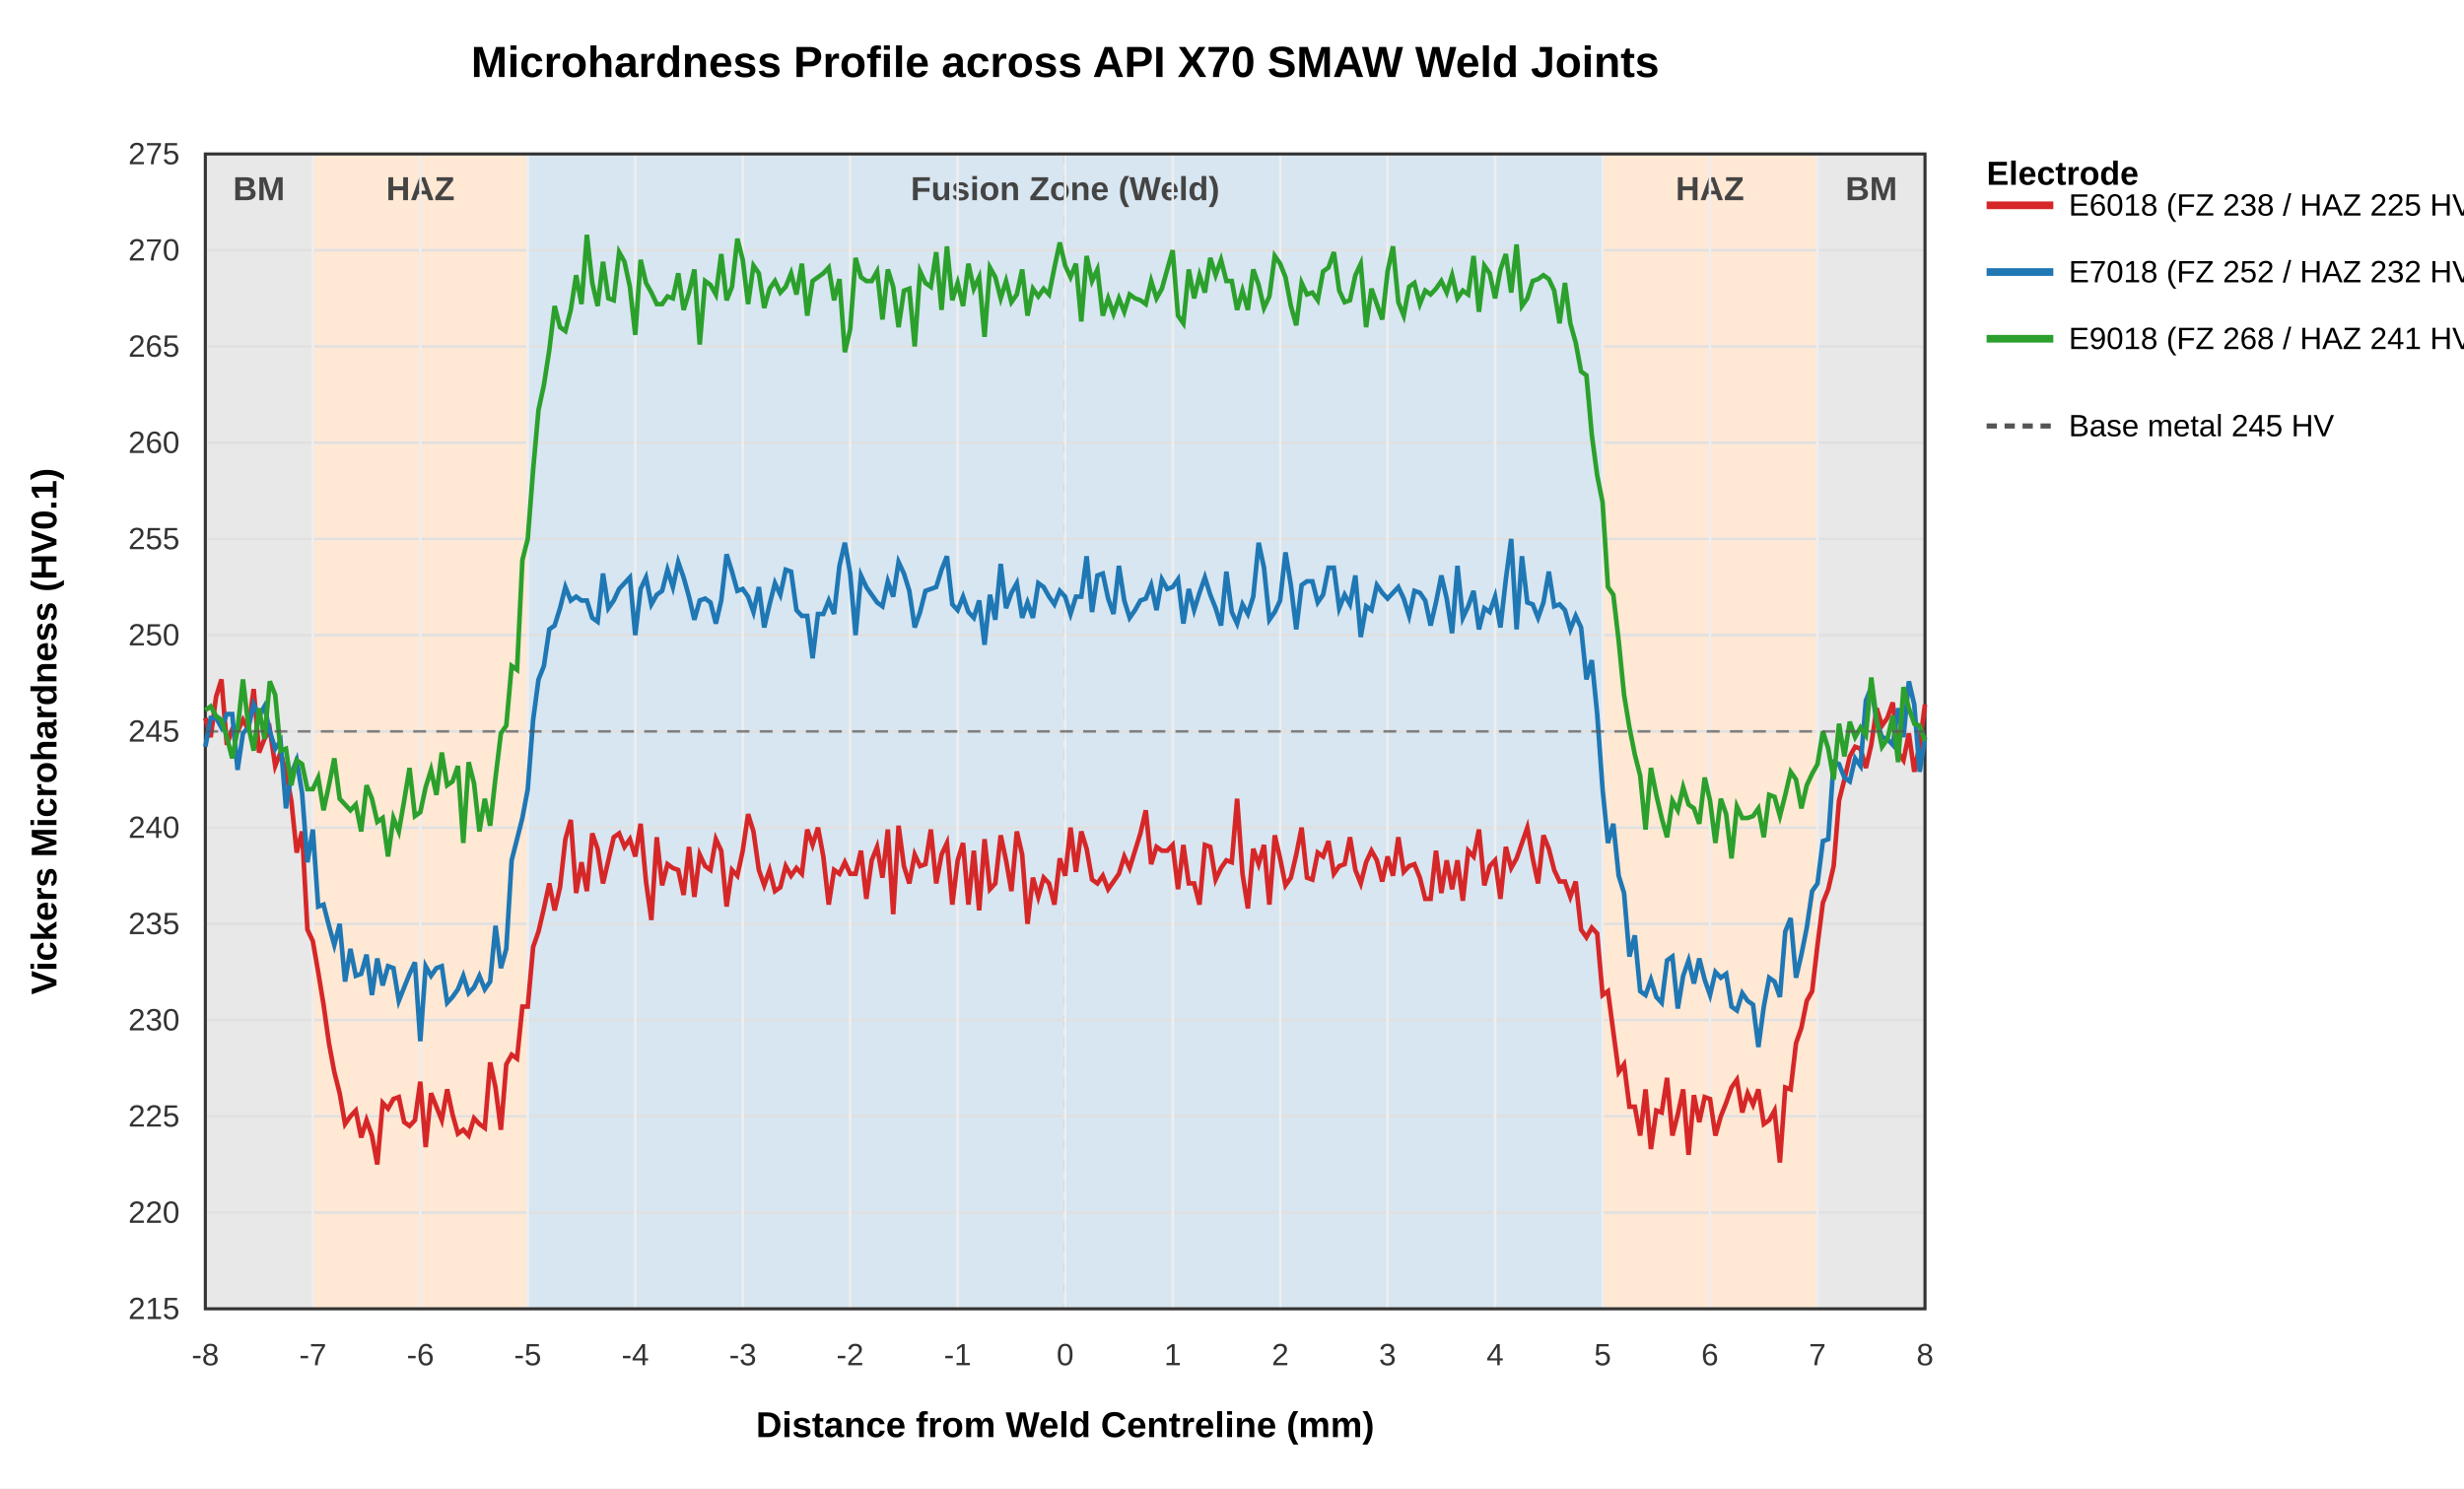
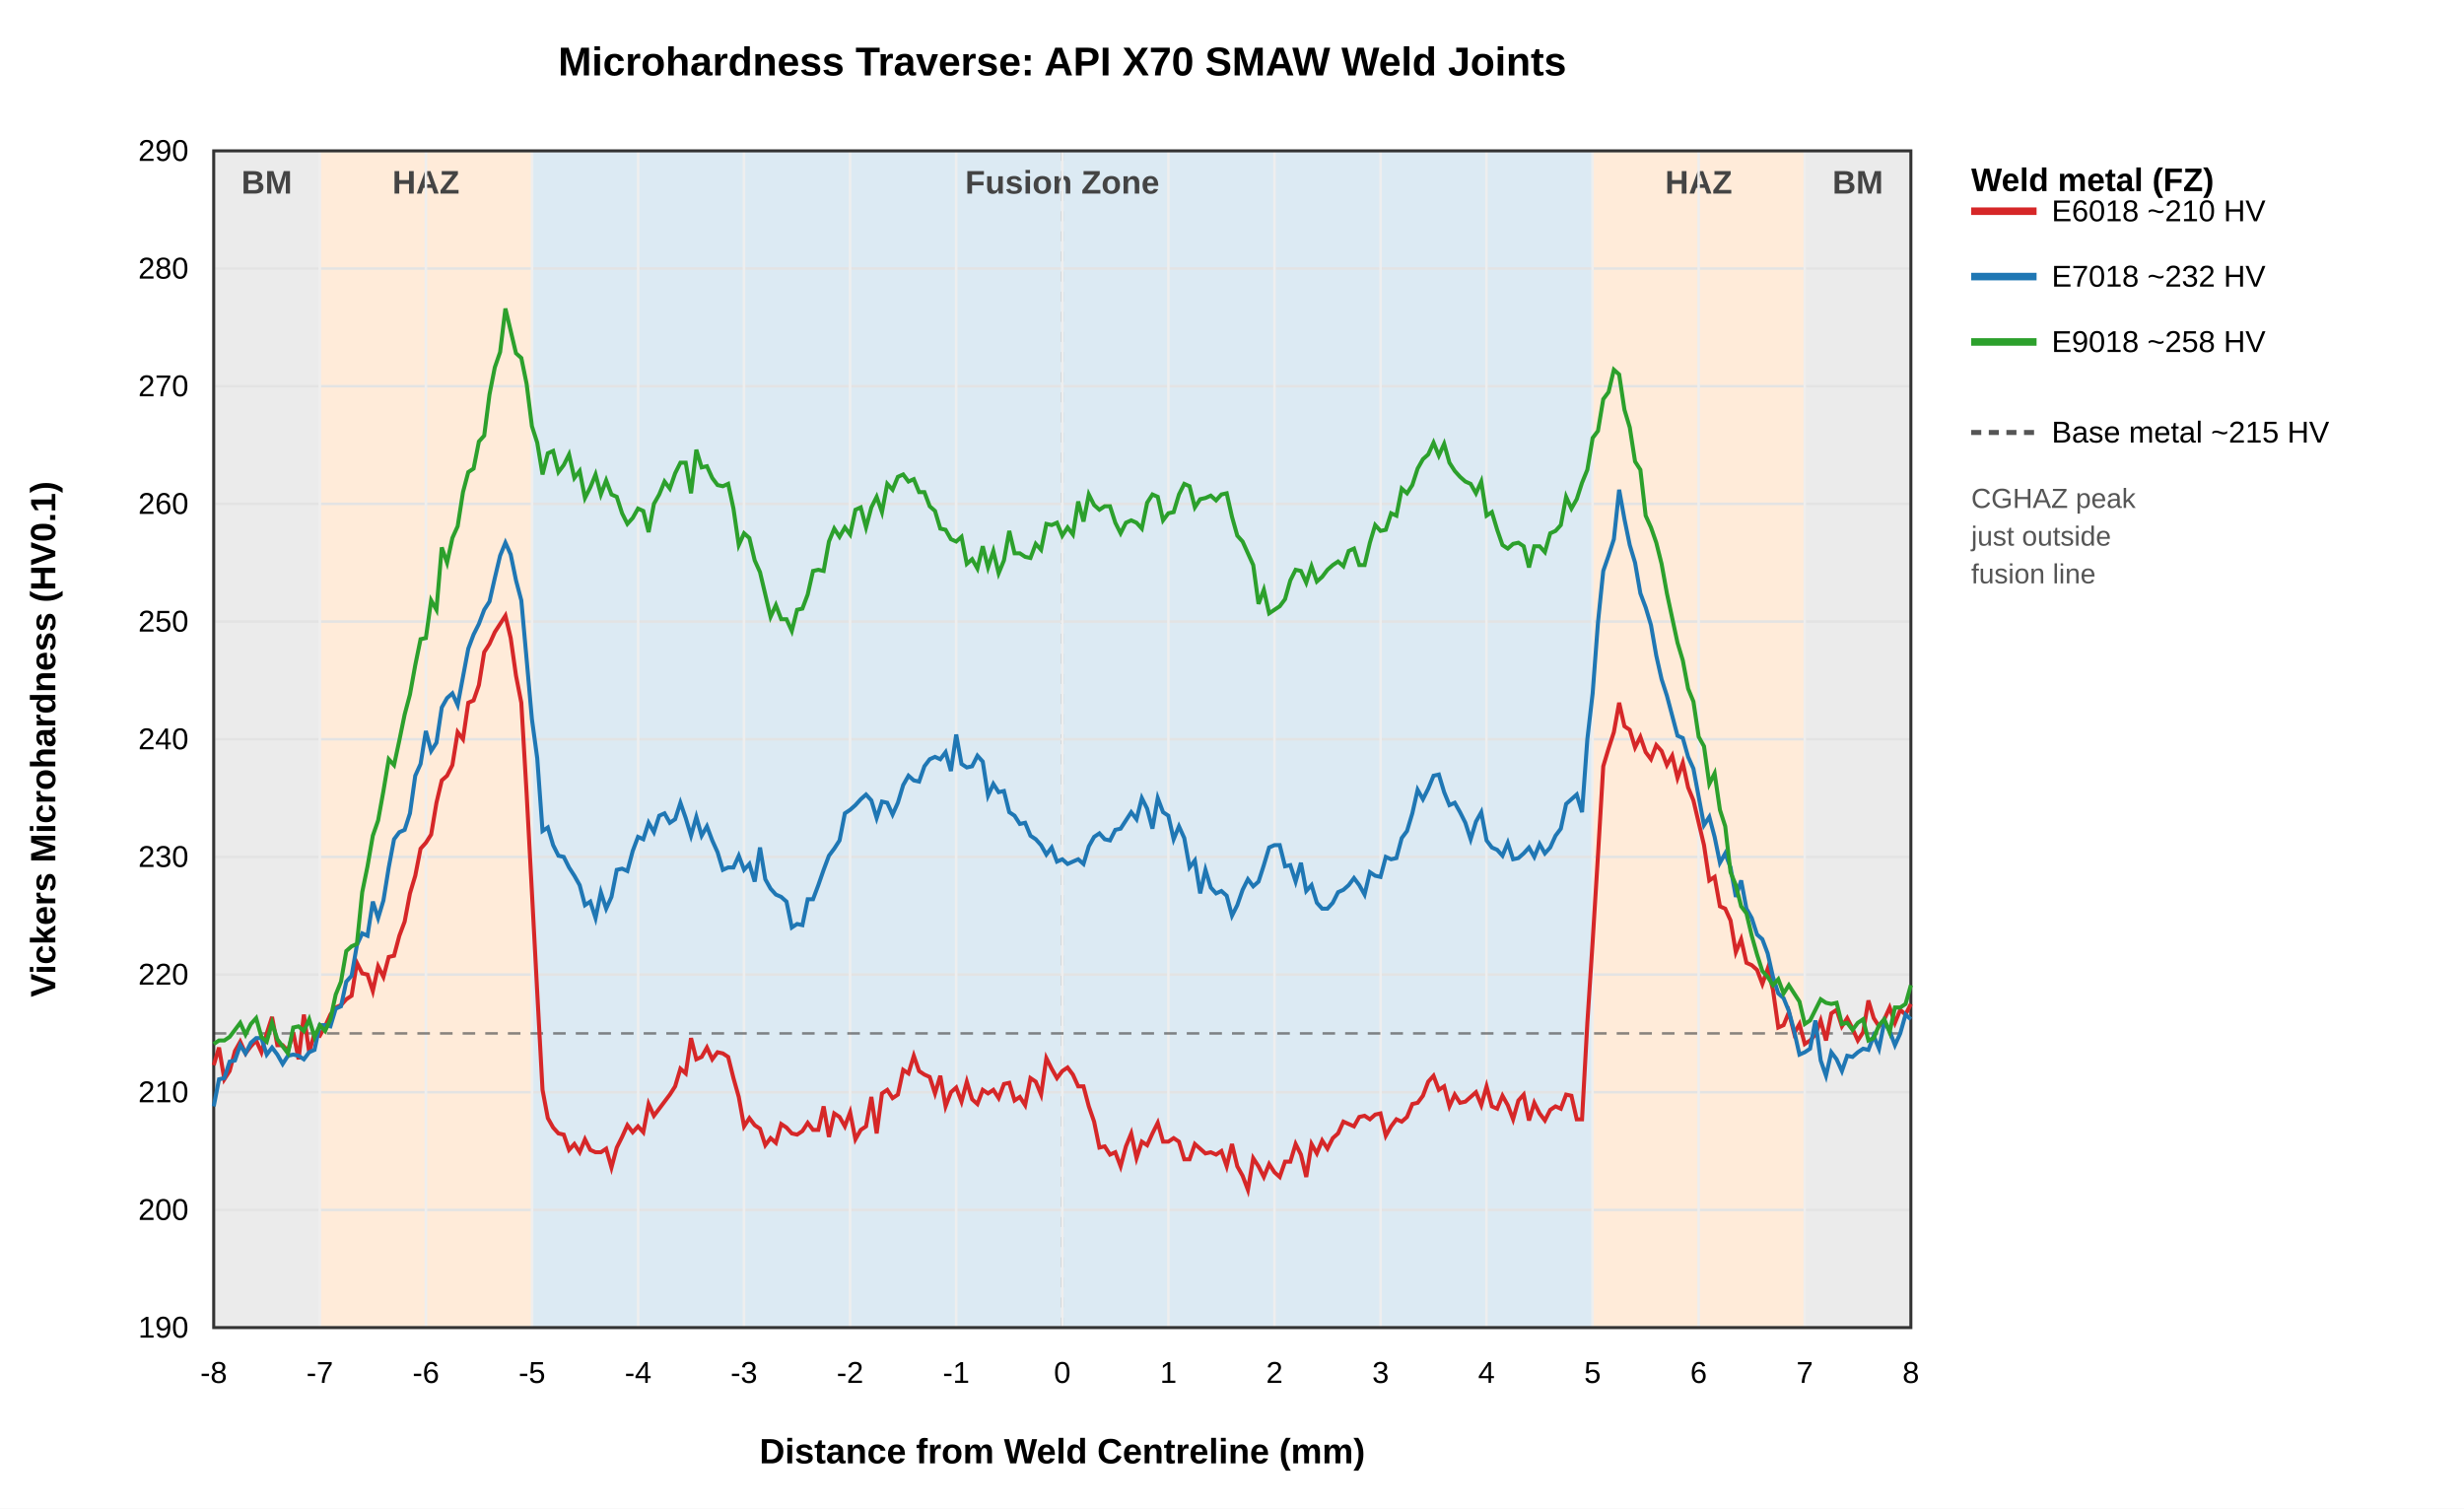
- <svg xmlns="http://www.w3.org/2000/svg" width="960" height="580" viewBox="0 0 960 580" font-family="Segoe UI, Arial, sans-serif">
-   <rect width="960" height="580" fill="white" />
-   <rect x="205.6" y="60" width="418.8" height="450" fill="#1f77b4" opacity="0.18" />
-   <rect x="121.9" y="60" width="83.8" height="450" fill="#ff7f0e" opacity="0.18" />
-   <rect x="624.4" y="60" width="83.8" height="450" fill="#ff7f0e" opacity="0.18" />
-   <rect x="80.0" y="60" width="41.9" height="450" fill="#7f7f7f" opacity="0.18" />
-   <rect x="708.1" y="60" width="41.9" height="450" fill="#7f7f7f" opacity="0.18" />
-   <text x="415.0" y="78" text-anchor="middle" font-size="13" font-weight="bold" fill="#444">Fusion Zone (Weld)</text>
-   <text x="163.8" y="78" text-anchor="middle" font-size="13" font-weight="bold" fill="#444">HAZ</text>
-   <text x="666.2" y="78" text-anchor="middle" font-size="13" font-weight="bold" fill="#444">HAZ</text>
-   <text x="100.9" y="78" text-anchor="middle" font-size="13" font-weight="bold" fill="#444">BM</text>
-   <text x="729.1" y="78" text-anchor="middle" font-size="13" font-weight="bold" fill="#444">BM</text>
-   <line x1="415.0" y1="60" x2="415.0" y2="510" stroke="#999" stroke-width="1" stroke-dasharray="4,4" />
-   <line x1="80" y1="510.0" x2="750" y2="510.0" stroke="#e0e0e0" stroke-width="1" />
-   <text x="70" y="514.0" text-anchor="end" font-size="12" fill="#333">215</text>
-   <line x1="80" y1="472.5" x2="750" y2="472.5" stroke="#e0e0e0" stroke-width="1" />
-   <text x="70" y="476.5" text-anchor="end" font-size="12" fill="#333">220</text>
-   <line x1="80" y1="435.0" x2="750" y2="435.0" stroke="#e0e0e0" stroke-width="1" />
-   <text x="70" y="439.0" text-anchor="end" font-size="12" fill="#333">225</text>
-   <line x1="80" y1="397.5" x2="750" y2="397.5" stroke="#e0e0e0" stroke-width="1" />
-   <text x="70" y="401.5" text-anchor="end" font-size="12" fill="#333">230</text>
-   <line x1="80" y1="360.0" x2="750" y2="360.0" stroke="#e0e0e0" stroke-width="1" />
-   <text x="70" y="364.0" text-anchor="end" font-size="12" fill="#333">235</text>
-   <line x1="80" y1="322.5" x2="750" y2="322.5" stroke="#e0e0e0" stroke-width="1" />
-   <text x="70" y="326.5" text-anchor="end" font-size="12" fill="#333">240</text>
-   <line x1="80" y1="285.0" x2="750" y2="285.0" stroke="#e0e0e0" stroke-width="1" />
-   <text x="70" y="289.0" text-anchor="end" font-size="12" fill="#333">245</text>
-   <line x1="80" y1="247.5" x2="750" y2="247.5" stroke="#e0e0e0" stroke-width="1" />
-   <text x="70" y="251.5" text-anchor="end" font-size="12" fill="#333">250</text>
-   <line x1="80" y1="210.0" x2="750" y2="210.0" stroke="#e0e0e0" stroke-width="1" />
-   <text x="70" y="214.0" text-anchor="end" font-size="12" fill="#333">255</text>
-   <line x1="80" y1="172.5" x2="750" y2="172.5" stroke="#e0e0e0" stroke-width="1" />
-   <text x="70" y="176.5" text-anchor="end" font-size="12" fill="#333">260</text>
-   <line x1="80" y1="135.0" x2="750" y2="135.0" stroke="#e0e0e0" stroke-width="1" />
-   <text x="70" y="139.0" text-anchor="end" font-size="12" fill="#333">265</text>
-   <line x1="80" y1="97.5" x2="750" y2="97.5" stroke="#e0e0e0" stroke-width="1" />
-   <text x="70" y="101.5" text-anchor="end" font-size="12" fill="#333">270</text>
-   <line x1="80" y1="60.0" x2="750" y2="60.0" stroke="#e0e0e0" stroke-width="1" />
-   <text x="70" y="64.0" text-anchor="end" font-size="12" fill="#333">275</text>
-   <line x1="80.0" y1="60" x2="80.0" y2="510" stroke="#eeeeee" stroke-width="1" />
-   <text x="80.0" y="532" text-anchor="middle" font-size="12" fill="#333">-8</text>
-   <line x1="121.9" y1="60" x2="121.9" y2="510" stroke="#eeeeee" stroke-width="1" />
-   <text x="121.9" y="532" text-anchor="middle" font-size="12" fill="#333">-7</text>
-   <line x1="163.8" y1="60" x2="163.8" y2="510" stroke="#eeeeee" stroke-width="1" />
-   <text x="163.8" y="532" text-anchor="middle" font-size="12" fill="#333">-6</text>
-   <line x1="205.6" y1="60" x2="205.6" y2="510" stroke="#eeeeee" stroke-width="1" />
-   <text x="205.6" y="532" text-anchor="middle" font-size="12" fill="#333">-5</text>
-   <line x1="247.5" y1="60" x2="247.5" y2="510" stroke="#eeeeee" stroke-width="1" />
-   <text x="247.5" y="532" text-anchor="middle" font-size="12" fill="#333">-4</text>
-   <line x1="289.4" y1="60" x2="289.4" y2="510" stroke="#eeeeee" stroke-width="1" />
-   <text x="289.4" y="532" text-anchor="middle" font-size="12" fill="#333">-3</text>
-   <line x1="331.2" y1="60" x2="331.2" y2="510" stroke="#eeeeee" stroke-width="1" />
-   <text x="331.2" y="532" text-anchor="middle" font-size="12" fill="#333">-2</text>
-   <line x1="373.1" y1="60" x2="373.1" y2="510" stroke="#eeeeee" stroke-width="1" />
-   <text x="373.1" y="532" text-anchor="middle" font-size="12" fill="#333">-1</text>
-   <line x1="415.0" y1="60" x2="415.0" y2="510" stroke="#eeeeee" stroke-width="1" />
-   <text x="415.0" y="532" text-anchor="middle" font-size="12" fill="#333">0</text>
-   <line x1="456.9" y1="60" x2="456.9" y2="510" stroke="#eeeeee" stroke-width="1" />
-   <text x="456.9" y="532" text-anchor="middle" font-size="12" fill="#333">1</text>
-   <line x1="498.8" y1="60" x2="498.8" y2="510" stroke="#eeeeee" stroke-width="1" />
-   <text x="498.8" y="532" text-anchor="middle" font-size="12" fill="#333">2</text>
-   <line x1="540.6" y1="60" x2="540.6" y2="510" stroke="#eeeeee" stroke-width="1" />
-   <text x="540.6" y="532" text-anchor="middle" font-size="12" fill="#333">3</text>
-   <line x1="582.5" y1="60" x2="582.5" y2="510" stroke="#eeeeee" stroke-width="1" />
-   <text x="582.5" y="532" text-anchor="middle" font-size="12" fill="#333">4</text>
-   <line x1="624.4" y1="60" x2="624.4" y2="510" stroke="#eeeeee" stroke-width="1" />
-   <text x="624.4" y="532" text-anchor="middle" font-size="12" fill="#333">5</text>
-   <line x1="666.2" y1="60" x2="666.2" y2="510" stroke="#eeeeee" stroke-width="1" />
-   <text x="666.2" y="532" text-anchor="middle" font-size="12" fill="#333">6</text>
-   <line x1="708.1" y1="60" x2="708.1" y2="510" stroke="#eeeeee" stroke-width="1" />
-   <text x="708.1" y="532" text-anchor="middle" font-size="12" fill="#333">7</text>
-   <line x1="750.0" y1="60" x2="750.0" y2="510" stroke="#eeeeee" stroke-width="1" />
-   <text x="750.0" y="532" text-anchor="middle" font-size="12" fill="#333">8</text>
-   <rect x="80" y="60" width="670" height="450" fill="none" stroke="#333" stroke-width="1.2" />
-   <text x="415.0" y="560" text-anchor="middle" font-size="14" font-weight="bold">Distance from Weld Centreline (mm)</text>
-   <text x="22" y="285.0" text-anchor="middle" font-size="14" font-weight="bold" transform="rotate(-90 22 285.0)">Vickers Microhardness (HV0.1)</text>
-   <text x="415.0" y="30" text-anchor="middle" font-size="17" font-weight="bold">Microhardness Profile across API X70 SMAW Weld Joints</text>
-   <polyline points="80.00,279.75 82.09,287.25 84.19,271.50 86.28,264.75 88.38,290.25 90.47,284.25 92.56,285.00 94.66,280.50 96.75,284.25 98.84,268.50 100.94,293.25 103.03,288.00 105.12,284.25 107.22,298.50 109.31,293.25 111.41,300.75 113.50,312.00 115.59,332.25 117.69,324.00 119.78,362.25 121.88,366.75 123.97,378.75 126.06,391.50 128.16,406.50 130.25,417.75 132.34,426.00 134.44,438.00 136.53,435.00 138.62,432.75 140.72,443.25 142.81,436.50 144.91,442.50 147.00,453.75 149.09,429.75 151.19,432.00 153.28,428.25 155.38,427.50 157.47,437.25 159.56,438.75 161.66,436.50 163.75,421.50 165.84,447.00 167.94,426.00 170.03,431.25 172.12,436.50 174.22,424.50 176.31,434.25 178.41,441.75 180.50,440.25 182.59,442.50 184.69,435.75 186.78,438.00 188.88,439.50 190.97,414.00 193.06,423.75 195.16,440.25 197.25,414.75 199.34,411.00 201.44,412.50 203.53,392.25 205.62,392.25 207.72,369.00 209.81,363.00 211.91,354.00 214.00,344.25 216.09,354.75 218.19,345.75 220.28,327.00 222.38,319.50 224.47,348.00 226.56,336.00 228.66,347.25 230.75,324.75 232.84,330.75 234.94,344.25 237.03,335.25 239.12,326.25 241.22,324.75 243.31,330.00 245.41,327.00 247.50,333.75 249.59,321.00 251.69,343.50 253.78,358.50 255.88,326.25 257.97,345.00 260.06,336.75 262.16,338.25 264.25,339.00 266.34,348.75 268.44,330.00 270.53,349.50 272.62,333.00 274.72,337.50 276.81,339.00 278.91,327.00 281.00,331.50 283.09,353.25 285.19,339.00 287.28,341.25 289.38,331.50 291.47,317.25 293.56,324.00 295.66,339.00 297.75,345.00 299.84,339.00 301.94,347.25 304.03,345.75 306.12,337.50 308.22,341.25 310.31,338.25 312.41,340.50 314.50,323.25 316.59,329.25 318.69,322.50 320.78,333.75 322.88,352.50 324.97,339.00 327.06,340.50 329.16,336.00 331.25,340.50 333.34,340.50 335.44,331.50 337.53,350.25 339.62,335.25 341.72,330.00 343.81,342.00 345.91,323.25 348.00,356.25 350.09,321.75 352.19,337.50 354.28,344.25 356.38,333.00 358.47,337.50 360.56,336.75 362.66,323.25 364.75,344.25 366.84,333.00 368.94,328.50 371.03,352.50 373.12,335.25 375.22,328.50 377.31,352.50 379.41,331.50 381.50,354.75 383.59,327.00 385.69,346.50 387.78,344.25 389.88,325.50 391.97,335.25 394.06,347.25 396.16,324.00 398.25,333.00 400.34,360.00 402.44,342.00 404.53,349.50 406.62,342.00 408.72,344.25 410.81,352.50 412.91,334.50 415.00,341.25 417.09,322.50 419.19,339.75 421.28,324.00 423.37,330.75 425.47,342.75 427.56,344.25 429.66,341.25 431.75,346.50 433.84,343.50 435.94,340.50 438.03,333.75 440.12,338.25 442.22,331.50 444.31,324.75 446.41,315.75 448.50,336.75 450.59,330.00 452.69,331.50 454.78,331.50 456.88,329.25 458.97,346.50 461.06,329.25 463.16,344.25 465.25,344.25 467.34,352.50 469.44,329.25 471.53,330.00 473.62,342.75 475.72,338.25 477.81,335.25 479.91,336.00 482.00,311.25 484.09,340.50 486.19,354.00 488.28,330.75 490.38,336.75 492.47,329.25 494.56,352.50 496.66,325.50 498.75,334.50 500.84,345.00 502.94,342.00 505.03,333.00 507.12,322.50 509.22,342.00 511.31,342.75 513.41,332.25 515.50,333.75 517.59,327.75 519.69,340.50 521.78,337.50 523.88,336.75 525.97,326.25 528.06,339.00 530.16,344.25 532.25,336.00 534.34,331.50 536.44,335.25 538.53,343.50 540.62,333.75 542.72,341.25 544.81,326.25 546.91,339.75 549.00,337.50 551.09,336.75 553.19,342.00 555.28,350.25 557.38,350.25 559.47,331.50 561.56,348.00 563.66,335.25 565.75,346.50 567.84,335.25 569.94,351.00 572.03,331.50 574.12,333.75 576.22,323.25 578.31,345.00 580.41,337.50 582.50,335.25 584.59,350.25 586.69,330.00 588.78,338.25 590.88,334.50 592.97,328.50 595.06,322.50 597.16,334.50 599.25,344.25 601.34,325.50 603.44,330.75 605.53,339.00 607.62,343.50 609.72,343.50 611.81,349.50 613.91,343.50 616.00,362.25 618.09,365.25 620.19,361.50 622.28,363.75 624.38,387.75 626.47,386.25 628.56,402.00 630.66,417.75 632.75,414.75 634.84,431.25 636.94,431.25 639.03,442.50 641.12,424.50 643.22,447.75 645.31,432.75 647.41,433.50 649.50,420.00 651.59,442.50 653.69,434.25 655.78,424.50 657.88,450.00 659.97,426.75 662.06,437.25 664.16,427.50 666.25,428.25 668.34,442.50 670.44,435.00 672.53,429.75 674.62,423.75 676.72,420.75 678.81,433.50 680.91,426.00 683.00,430.50 685.09,424.50 687.19,438.00 689.28,436.50 691.38,432.75 693.47,453.00 695.56,423.75 697.66,424.50 699.75,406.50 701.84,400.50 703.94,390.00 706.03,386.25 708.12,368.25 710.22,351.75 712.31,346.50 714.41,337.50 716.50,312.00 718.59,303.75 720.69,294.75 722.78,291.00 724.88,291.75 726.97,299.25 729.06,290.25 731.16,276.00 733.25,282.75 735.34,279.75 737.44,273.75 739.53,293.25 741.62,296.25 743.72,285.75 745.81,300.75 747.91,290.25 750.00,274.50" fill="none" stroke="#d62728" stroke-width="1.8" />
-   <polyline points="80.00,291.00 82.09,279.75 84.19,279.75 86.28,283.50 88.38,278.25 90.47,278.25 92.56,300.00 94.66,285.75 96.75,283.50 98.84,274.50 100.94,279.00 103.03,275.25 105.12,285.00 107.22,291.75 109.31,288.75 111.41,315.00 113.50,301.50 115.59,296.25 117.69,309.00 119.78,336.00 121.88,323.25 123.97,353.25 126.06,352.50 128.16,360.75 130.25,368.25 132.34,360.00 134.44,382.50 136.53,369.75 138.62,380.25 140.72,379.50 142.81,372.00 144.91,387.75 147.00,373.50 149.09,384.00 151.19,376.50 153.28,377.25 155.38,390.00 157.47,384.75 159.56,379.50 161.66,375.00 163.75,405.75 165.84,376.50 167.94,380.25 170.03,377.25 172.12,376.50 174.22,390.75 176.31,388.50 178.41,385.50 180.50,380.25 182.59,387.00 184.69,384.75 186.78,380.25 188.88,385.50 190.97,382.50 193.06,360.75 195.16,377.25 197.25,369.75 199.34,335.25 201.44,327.00 203.53,318.75 205.62,307.50 207.72,280.50 209.81,264.75 211.91,259.50 214.00,245.25 216.09,243.75 218.19,237.00 220.28,228.75 222.38,234.00 224.47,232.50 226.56,234.00 228.66,234.00 230.75,240.75 232.84,242.25 234.94,223.50 237.03,237.00 239.12,234.00 241.22,229.50 243.31,227.25 245.41,225.00 247.50,247.50 249.59,229.50 251.69,225.00 253.78,235.50 255.88,231.75 257.97,230.25 260.06,222.00 262.16,228.75 264.25,219.00 266.34,225.00 268.44,232.50 270.53,241.50 272.62,234.00 274.72,233.25 276.81,234.75 278.91,243.00 281.00,234.00 283.09,216.00 285.19,222.75 287.28,230.25 289.38,229.50 291.47,232.50 293.56,238.50 295.66,228.75 297.75,244.50 299.84,235.50 301.94,227.25 304.03,231.75 306.12,222.00 308.22,222.75 310.31,237.75 312.41,240.00 314.50,240.00 316.59,256.50 318.69,239.25 320.78,239.25 322.88,234.00 324.97,239.25 327.06,220.50 329.16,211.50 331.25,223.50 333.34,247.50 335.44,224.25 337.53,228.75 339.62,231.75 341.72,234.75 343.81,236.25 345.91,226.50 348.00,232.50 350.09,219.00 352.19,223.50 354.28,230.25 356.38,244.50 358.47,238.50 360.56,230.25 362.66,229.50 364.75,228.75 366.84,222.00 368.94,216.75 371.03,235.50 373.12,237.75 375.22,232.50 377.31,238.50 379.41,240.75 381.50,234.00 383.59,251.25 385.69,231.75 387.78,241.50 389.88,219.75 391.97,237.00 394.06,231.00 396.16,227.25 398.25,240.75 400.34,234.75 402.44,240.75 404.53,227.25 406.62,228.75 408.72,232.50 410.81,235.50 412.91,230.25 415.00,232.50 417.09,239.25 419.19,232.50 421.28,232.50 423.37,216.75 425.47,238.50 427.56,224.25 429.66,223.50 431.75,233.25 433.84,239.25 435.94,220.50 438.03,234.00 440.12,240.75 442.22,237.75 444.31,234.00 446.41,233.25 448.50,228.00 450.59,237.75 452.69,225.75 454.78,229.50 456.88,228.75 458.97,225.75 461.06,243.00 463.16,229.50 465.25,237.75 467.34,231.00 469.44,225.00 471.53,231.75 473.62,237.00 475.72,243.75 477.81,222.75 479.91,238.50 482.00,243.00 484.09,235.50 486.19,239.25 488.28,232.50 490.38,211.50 492.47,221.25 494.56,241.50 496.66,238.50 498.75,234.00 500.84,215.25 502.94,228.00 505.03,245.25 507.12,228.00 509.22,226.50 511.31,226.50 513.41,234.75 515.50,231.75 517.59,221.25 519.69,221.25 521.78,237.00 523.88,231.75 525.97,235.50 528.06,224.25 530.16,248.25 532.25,236.25 534.34,237.75 536.44,228.00 538.53,231.00 540.62,233.25 542.72,231.00 544.81,228.75 546.91,233.25 549.00,240.00 551.09,230.25 553.19,231.00 555.28,234.00 557.38,243.75 559.47,234.75 561.56,224.25 563.66,233.25 565.75,246.75 567.84,220.50 569.94,240.75 572.03,236.25 574.12,230.25 576.22,245.25 578.31,237.00 580.41,238.50 582.50,232.50 584.59,244.50 586.69,225.75 588.78,210.00 590.88,245.25 592.97,216.75 595.06,234.75 597.16,235.50 599.25,240.75 601.34,234.75 603.44,222.75 605.53,236.25 607.62,235.50 609.72,237.75 611.81,245.25 613.91,240.00 616.00,244.50 618.09,264.75 620.19,257.25 622.28,278.25 624.38,307.50 626.47,328.50 628.56,321.00 630.66,341.25 632.75,348.00 634.84,372.75 636.94,364.50 639.03,386.25 641.12,387.75 643.22,381.75 645.31,388.50 647.41,390.75 649.50,374.25 651.59,372.75 653.69,393.00 655.78,380.25 657.88,374.25 659.97,383.25 662.06,373.50 664.16,381.75 666.25,387.75 668.34,378.75 670.44,381.00 672.53,379.50 674.62,392.25 676.72,393.75 678.81,387.00 680.91,390.00 683.00,391.50 685.09,408.00 687.19,392.25 689.28,381.00 691.38,382.50 693.47,388.50 695.56,363.00 697.66,357.75 699.75,381.00 701.84,372.00 703.94,361.50 706.03,347.25 708.12,344.25 710.22,327.75 712.31,327.00 714.41,297.00 716.50,297.75 718.59,303.00 720.69,304.50 722.78,295.50 724.88,298.50 726.97,273.00 729.06,267.75 731.16,281.25 733.25,287.25 735.34,288.00 737.44,290.25 739.53,276.00 741.62,287.25 743.72,265.50 745.81,274.50 747.91,300.75 750.00,287.25" fill="none" stroke="#1f77b4" stroke-width="1.8" />
-   <polyline points="80.00,276.75 82.09,275.25 84.19,279.00 86.28,280.50 88.38,287.25 90.47,295.50 92.56,284.25 94.66,264.75 96.75,282.75 98.84,292.50 100.94,276.00 103.03,288.00 105.12,265.50 107.22,270.75 109.31,292.50 111.41,291.75 113.50,306.00 115.59,296.25 117.69,297.75 119.78,307.50 121.88,307.50 123.97,303.00 126.06,315.75 128.16,306.00 130.25,295.50 132.34,311.25 134.44,313.50 136.53,315.75 138.62,313.50 140.72,324.00 142.81,306.00 144.91,311.25 147.00,320.25 149.09,318.75 151.19,333.75 153.28,318.75 155.38,324.00 157.47,312.00 159.56,299.25 161.66,318.00 163.75,316.50 165.84,306.75 167.94,300.00 170.03,309.75 172.12,293.25 174.22,306.00 176.31,304.50 178.41,298.50 180.50,328.50 182.59,297.00 184.69,305.25 186.78,324.00 188.88,311.25 190.97,321.75 193.06,303.00 195.16,285.75 197.25,282.75 199.34,259.50 201.44,261.00 203.53,218.25 205.62,210.00 207.72,183.00 209.81,159.75 211.91,150.00 214.00,136.50 216.09,119.25 218.19,127.50 220.28,129.00 222.38,120.75 224.47,107.25 226.56,118.50 228.66,91.50 230.75,110.25 232.84,119.25 234.94,102.00 237.03,116.25 239.12,117.00 241.22,98.25 243.31,102.00 245.41,111.75 247.50,130.50 249.59,101.25 251.69,110.25 253.78,114.00 255.88,118.50 257.97,118.50 260.06,115.50 262.16,116.25 264.25,106.50 266.34,120.75 268.44,114.00 270.53,105.00 272.62,134.25 274.72,109.50 276.81,111.00 278.91,114.75 281.00,99.00 283.09,117.00 285.19,111.75 287.28,93.00 289.38,101.25 291.47,118.50 293.56,103.50 295.66,106.50 297.75,120.00 299.84,112.50 301.94,109.50 304.03,114.00 306.12,111.75 308.22,106.50 310.31,114.75 312.41,102.75 314.50,123.00 316.59,109.50 318.69,108.00 320.78,106.50 322.88,104.25 324.97,117.00 327.06,108.75 329.16,137.25 331.25,128.25 333.34,100.50 335.44,108.00 337.53,109.50 339.62,109.50 341.72,105.75 343.81,124.50 345.91,105.00 348.00,111.75 350.09,127.50 352.19,113.25 354.28,112.50 356.38,135.00 358.47,105.75 360.56,110.25 362.66,111.75 364.75,98.25 366.84,120.75 368.94,96.00 371.03,117.00 373.12,110.25 375.22,119.25 377.31,102.75 379.41,112.50 381.50,108.00 383.59,131.25 385.69,104.25 387.78,108.00 389.88,116.25 391.97,109.50 394.06,117.75 396.16,114.75 398.25,105.00 400.34,123.00 402.44,112.50 404.53,115.50 406.62,112.50 408.72,114.75 410.81,104.25 412.91,94.50 415.00,103.50 417.09,108.00 419.19,102.75 421.28,125.25 423.37,99.75 425.47,109.50 427.56,105.00 429.66,123.00 431.75,116.25 433.84,122.25 435.94,116.25 438.03,121.50 440.12,114.75 442.22,116.25 444.31,117.00 446.41,118.50 448.50,109.50 450.59,116.25 452.69,112.50 454.78,105.00 456.88,97.50 458.97,123.00 461.06,126.00 463.16,105.00 465.25,116.25 467.34,107.25 469.44,114.00 471.53,100.50 473.62,107.25 475.72,101.25 477.81,109.50 479.91,109.50 482.00,120.75 484.09,113.25 486.19,120.75 488.28,105.00 490.38,111.00 492.47,120.00 494.56,115.50 496.66,99.75 498.75,102.75 500.84,108.00 502.94,119.25 505.03,126.75 507.12,110.25 509.22,114.75 511.31,114.00 513.41,117.00 515.50,105.75 517.59,104.25 519.69,98.25 521.78,113.25 523.88,117.75 525.97,117.00 528.06,107.25 530.16,102.75 532.25,127.50 534.34,112.50 536.44,118.50 538.53,124.50 540.62,105.75 542.72,96.00 544.81,117.75 546.91,123.00 549.00,111.75 551.09,110.25 553.19,118.50 555.28,113.25 557.38,114.75 559.47,112.50 561.56,109.50 563.66,114.00 565.75,107.25 567.84,116.25 569.94,113.25 572.03,114.75 574.12,99.75 576.22,121.50 578.31,103.50 580.41,106.50 582.50,116.25 584.59,105.00 586.69,99.00 588.78,114.00 590.88,95.25 592.97,119.25 595.06,116.25 597.16,109.50 599.25,108.75 601.34,107.25 603.44,108.75 605.53,113.25 607.62,126.00 609.72,110.25 611.81,126.00 613.91,133.50 616.00,144.75 618.09,146.25 620.19,169.50 622.28,185.25 624.38,195.75 626.47,228.75 628.56,231.75 630.66,249.75 632.75,270.75 634.84,283.50 636.94,294.00 639.03,302.25 641.12,323.25 643.22,299.25 645.31,309.75 647.41,318.75 649.50,326.25 651.59,312.00 653.69,315.75 655.78,306.75 657.88,313.50 659.97,315.00 662.06,321.00 664.16,303.00 666.25,312.00 668.34,328.50 670.44,311.25 672.53,317.25 674.62,334.50 676.72,314.25 678.81,318.75 680.91,318.75 683.00,318.00 685.09,315.00 687.19,326.25 689.28,309.75 691.38,310.50 693.47,318.00 695.56,309.75 697.66,300.75 699.75,303.75 701.84,315.00 703.94,306.00 706.03,301.50 708.12,297.75 710.22,285.00 712.31,291.75 714.41,303.75 716.50,282.00 718.59,294.75 720.69,281.25 722.78,287.25 724.88,283.50 726.97,286.50 729.06,264.00 731.16,280.50 733.25,291.00 735.34,288.00 737.44,279.00 739.53,297.00 741.62,267.75 743.72,276.00 745.81,282.00 747.91,282.75 750.00,288.75" fill="none" stroke="#2ca02c" stroke-width="1.8" />
-   <text x="774" y="72" font-size="13" font-weight="bold">Electrode</text>
-   <line x1="774" y1="80" x2="800" y2="80" stroke="#d62728" stroke-width="3" />
-   <text x="806" y="84" font-size="12">E6018  (FZ 238 / HAZ 225 HV)</text>
-   <line x1="774" y1="106" x2="800" y2="106" stroke="#1f77b4" stroke-width="3" />
-   <text x="806" y="110" font-size="12">E7018  (FZ 252 / HAZ 232 HV)</text>
-   <line x1="774" y1="132" x2="800" y2="132" stroke="#2ca02c" stroke-width="3" />
-   <text x="806" y="136" font-size="12">E9018  (FZ 268 / HAZ 241 HV)</text>
-   <line x1="774" y1="166" x2="800" y2="166" stroke="#555" stroke-width="2" stroke-dasharray="4,3" />
-   <text x="806" y="170" font-size="12">Base metal 245 HV</text>
-   <line x1="80" y1="285.0" x2="750" y2="285.0" stroke="#555" stroke-width="1" stroke-dasharray="5,4" opacity="0.7" />
+ <svg xmlns="http://www.w3.org/2000/svg" width="980" height="600" viewBox="0 0 980 600" font-family="Segoe UI, Arial, sans-serif">
+   <rect width="980" height="600" fill="white" />
+   <rect x="85.0" y="60" width="42.2" height="468" fill="#7f7f7f" opacity="0.16" />
+   <rect x="127.2" y="60" width="84.4" height="468" fill="#ff7f0e" opacity="0.16" />
+   <rect x="211.6" y="60" width="421.9" height="468" fill="#1f77b4" opacity="0.16" />
+   <rect x="633.4" y="60" width="84.4" height="468" fill="#ff7f0e" opacity="0.16" />
+   <rect x="717.8" y="60" width="42.2" height="468" fill="#7f7f7f" opacity="0.16" />
+   <text x="422.5" y="77" text-anchor="middle" font-size="13" font-weight="bold" fill="#444">Fusion Zone</text>
+   <text x="169.4" y="77" text-anchor="middle" font-size="13" font-weight="bold" fill="#444">HAZ</text>
+   <text x="675.6" y="77" text-anchor="middle" font-size="13" font-weight="bold" fill="#444">HAZ</text>
+   <text x="106.1" y="77" text-anchor="middle" font-size="13" font-weight="bold" fill="#444">BM</text>
+   <text x="738.9" y="77" text-anchor="middle" font-size="13" font-weight="bold" fill="#444">BM</text>
+   <line x1="422.5" y1="60" x2="422.5" y2="528" stroke="#999" stroke-dasharray="4,4" />
+   <line x1="85" y1="528.0" x2="760" y2="528.0" stroke="#e3e3e3" />
+   <text x="75" y="532.0" text-anchor="end" font-size="12">190</text>
+   <line x1="85" y1="481.2" x2="760" y2="481.2" stroke="#e3e3e3" />
+   <text x="75" y="485.2" text-anchor="end" font-size="12">200</text>
+   <line x1="85" y1="434.4" x2="760" y2="434.4" stroke="#e3e3e3" />
+   <text x="75" y="438.4" text-anchor="end" font-size="12">210</text>
+   <line x1="85" y1="387.6" x2="760" y2="387.6" stroke="#e3e3e3" />
+   <text x="75" y="391.6" text-anchor="end" font-size="12">220</text>
+   <line x1="85" y1="340.8" x2="760" y2="340.8" stroke="#e3e3e3" />
+   <text x="75" y="344.8" text-anchor="end" font-size="12">230</text>
+   <line x1="85" y1="294.0" x2="760" y2="294.0" stroke="#e3e3e3" />
+   <text x="75" y="298.0" text-anchor="end" font-size="12">240</text>
+   <line x1="85" y1="247.2" x2="760" y2="247.2" stroke="#e3e3e3" />
+   <text x="75" y="251.2" text-anchor="end" font-size="12">250</text>
+   <line x1="85" y1="200.4" x2="760" y2="200.4" stroke="#e3e3e3" />
+   <text x="75" y="204.4" text-anchor="end" font-size="12">260</text>
+   <line x1="85" y1="153.6" x2="760" y2="153.6" stroke="#e3e3e3" />
+   <text x="75" y="157.6" text-anchor="end" font-size="12">270</text>
+   <line x1="85" y1="106.8" x2="760" y2="106.8" stroke="#e3e3e3" />
+   <text x="75" y="110.8" text-anchor="end" font-size="12">280</text>
+   <line x1="85" y1="60.0" x2="760" y2="60.0" stroke="#e3e3e3" />
+   <text x="75" y="64.0" text-anchor="end" font-size="12">290</text>
+   <line x1="85.0" y1="60" x2="85.0" y2="528" stroke="#eee" />
+   <text x="85.0" y="550" text-anchor="middle" font-size="12">-8</text>
+   <line x1="127.2" y1="60" x2="127.2" y2="528" stroke="#eee" />
+   <text x="127.2" y="550" text-anchor="middle" font-size="12">-7</text>
+   <line x1="169.4" y1="60" x2="169.4" y2="528" stroke="#eee" />
+   <text x="169.4" y="550" text-anchor="middle" font-size="12">-6</text>
+   <line x1="211.6" y1="60" x2="211.6" y2="528" stroke="#eee" />
+   <text x="211.6" y="550" text-anchor="middle" font-size="12">-5</text>
+   <line x1="253.8" y1="60" x2="253.8" y2="528" stroke="#eee" />
+   <text x="253.8" y="550" text-anchor="middle" font-size="12">-4</text>
+   <line x1="295.9" y1="60" x2="295.9" y2="528" stroke="#eee" />
+   <text x="295.9" y="550" text-anchor="middle" font-size="12">-3</text>
+   <line x1="338.1" y1="60" x2="338.1" y2="528" stroke="#eee" />
+   <text x="338.1" y="550" text-anchor="middle" font-size="12">-2</text>
+   <line x1="380.3" y1="60" x2="380.3" y2="528" stroke="#eee" />
+   <text x="380.3" y="550" text-anchor="middle" font-size="12">-1</text>
+   <line x1="422.5" y1="60" x2="422.5" y2="528" stroke="#eee" />
+   <text x="422.5" y="550" text-anchor="middle" font-size="12">0</text>
+   <line x1="464.7" y1="60" x2="464.7" y2="528" stroke="#eee" />
+   <text x="464.7" y="550" text-anchor="middle" font-size="12">1</text>
+   <line x1="506.9" y1="60" x2="506.9" y2="528" stroke="#eee" />
+   <text x="506.9" y="550" text-anchor="middle" font-size="12">2</text>
+   <line x1="549.1" y1="60" x2="549.1" y2="528" stroke="#eee" />
+   <text x="549.1" y="550" text-anchor="middle" font-size="12">3</text>
+   <line x1="591.2" y1="60" x2="591.2" y2="528" stroke="#eee" />
+   <text x="591.2" y="550" text-anchor="middle" font-size="12">4</text>
+   <line x1="633.4" y1="60" x2="633.4" y2="528" stroke="#eee" />
+   <text x="633.4" y="550" text-anchor="middle" font-size="12">5</text>
+   <line x1="675.6" y1="60" x2="675.6" y2="528" stroke="#eee" />
+   <text x="675.6" y="550" text-anchor="middle" font-size="12">6</text>
+   <line x1="717.8" y1="60" x2="717.8" y2="528" stroke="#eee" />
+   <text x="717.8" y="550" text-anchor="middle" font-size="12">7</text>
+   <line x1="760.0" y1="60" x2="760.0" y2="528" stroke="#eee" />
+   <text x="760.0" y="550" text-anchor="middle" font-size="12">8</text>
+   <line x1="85" y1="411.0" x2="760" y2="411.0" stroke="#555" stroke-dasharray="5,4" opacity="0.7" />
+   <rect x="85" y="60" width="675" height="468" fill="none" stroke="#333" stroke-width="1.2" />
+   <text x="422.5" y="582" text-anchor="middle" font-size="14" font-weight="bold">Distance from Weld Centreline (mm)</text>
+   <text x="22" y="294.0" text-anchor="middle" font-size="14" font-weight="bold" transform="rotate(-90 22 294.0)">Vickers Microhardness (HV0.1)</text>
+   <text x="422.5" y="30" text-anchor="middle" font-size="16" font-weight="bold">Microhardness Traverse: API X70 SMAW Weld Joints</text>
+   <polyline points="85.00,423.64 87.11,416.62 89.22,429.25 91.33,425.98 93.44,418.02 95.55,414.28 97.66,418.96 99.77,416.15 101.88,413.81 103.98,418.49 106.09,411.00 108.20,404.45 110.31,415.68 112.42,415.68 114.53,418.02 116.64,410.53 118.75,421.30 120.86,403.51 122.97,418.49 125.08,411.00 127.19,411.94 129.30,408.19 131.41,403.51 133.52,400.70 135.62,399.77 137.73,397.43 139.84,396.02 141.95,382.92 144.06,387.13 146.17,387.60 148.28,394.15 150.39,384.32 152.50,388.54 154.61,380.58 156.72,380.11 158.83,372.16 160.94,366.54 163.05,355.31 165.16,348.29 167.27,337.52 169.38,335.18 171.48,331.91 173.59,319.27 175.70,310.38 177.81,308.51 179.92,304.30 182.03,291.19 184.14,294.00 186.25,279.49 188.36,278.56 190.47,272.47 192.58,259.37 194.69,256.09 196.80,251.41 198.91,248.14 201.02,244.86 203.12,253.75 205.23,268.73 207.34,279.49 209.45,315.53 211.56,354.84 213.67,394.62 215.78,433.46 217.89,444.70 220.00,448.44 222.11,450.78 224.22,451.25 226.33,457.33 228.44,454.99 230.55,458.27 232.66,453.12 234.77,457.33 236.87,458.27 238.98,458.27 241.09,456.86 243.20,464.35 245.31,456.40 247.42,452.18 249.53,447.50 251.64,450.31 253.75,447.97 255.86,450.31 257.97,439.08 260.08,443.76 262.19,440.95 264.30,438.14 266.41,435.34 268.52,432.06 270.62,425.04 272.73,426.91 274.84,412.87 276.95,421.30 279.06,420.36 281.17,416.62 283.28,421.30 285.39,418.49 287.50,418.96 289.61,420.36 291.72,428.78 293.83,436.27 295.94,447.97 298.05,444.70 300.16,447.50 302.27,448.91 304.38,455.46 306.48,452.65 308.59,454.52 310.70,447.04 312.81,448.44 314.92,450.78 317.03,451.25 319.14,449.84 321.25,446.57 323.36,449.38 325.47,449.38 327.58,440.02 329.69,452.18 331.80,442.82 333.91,444.23 336.02,447.97 338.12,442.36 340.23,453.12 342.34,449.38 344.45,447.97 346.56,436.27 348.67,450.78 350.78,434.87 352.89,433.46 355.00,436.74 357.11,435.34 359.22,425.51 361.33,426.91 363.44,419.89 365.55,425.98 367.66,427.38 369.77,428.32 371.88,434.87 373.98,427.85 376.09,440.02 378.20,434.40 380.31,432.53 382.42,438.14 384.53,430.19 386.64,437.21 388.75,439.08 390.86,433.46 392.97,434.87 395.08,433.46 397.19,436.74 399.30,431.12 401.41,430.66 403.52,437.68 405.62,436.27 407.73,439.55 409.84,428.78 411.95,430.19 414.06,435.34 416.17,420.83 418.28,425.04 420.39,428.78 422.50,425.98 424.61,424.57 426.72,427.38 428.83,432.06 430.94,432.06 433.05,440.02 435.16,446.10 437.27,456.40 439.38,455.93 441.48,459.20 443.59,458.27 445.70,463.88 447.81,455.93 449.92,450.78 452.03,460.61 454.14,454.06 456.25,455.46 458.36,450.78 460.47,446.57 462.58,454.06 464.69,454.06 466.80,452.65 468.91,454.06 471.02,461.08 473.12,461.08 475.23,454.99 477.34,456.86 479.45,458.74 481.56,458.27 483.67,459.20 485.78,457.80 487.89,463.88 490.00,454.99 492.11,463.88 494.22,467.63 496.33,473.24 498.44,460.61 500.55,463.88 502.66,468.10 504.77,462.95 506.88,466.22 508.98,468.10 511.09,462.01 513.20,462.01 515.31,454.99 517.42,459.20 519.53,468.10 521.64,454.99 523.75,458.74 525.86,453.59 527.97,456.86 530.08,452.65 532.19,450.78 534.30,446.10 536.41,447.04 538.52,447.97 540.62,444.23 542.73,443.76 544.84,445.16 546.95,443.29 549.06,442.82 551.17,451.72 553.28,447.97 555.39,445.16 557.50,446.10 559.61,444.23 561.72,439.08 563.83,438.61 565.94,435.80 568.05,430.19 570.16,427.85 572.27,433.46 574.38,432.06 576.48,440.02 578.59,435.34 580.70,438.61 582.81,438.14 584.92,436.27 587.03,434.40 589.14,439.55 591.25,432.06 593.36,440.02 595.47,440.95 597.58,435.80 599.69,439.55 601.80,445.16 603.91,437.68 606.02,435.34 608.12,445.63 610.23,438.61 612.34,442.82 614.45,445.63 616.56,441.42 618.67,440.02 620.78,440.95 622.89,435.34 625.00,435.80 627.11,445.16 629.22,445.16 631.33,406.79 633.44,374.50 635.55,340.33 637.66,304.76 639.77,297.74 641.88,291.19 643.98,279.49 646.09,288.85 648.20,290.26 650.31,297.28 652.42,293.06 654.53,299.15 656.64,301.96 658.75,296.34 660.86,298.68 662.97,304.30 665.08,300.55 667.19,309.44 669.30,303.36 671.41,313.19 673.52,318.34 675.62,327.23 677.73,336.12 679.84,350.16 681.95,348.76 684.06,360.46 686.17,361.39 688.28,366.07 690.39,378.71 692.50,373.56 694.61,382.92 696.72,383.86 698.83,385.73 700.94,391.34 703.05,385.26 705.16,393.68 707.27,408.66 709.38,407.72 711.48,402.58 713.59,411.00 715.70,407.26 717.81,415.21 719.92,413.81 722.03,411.47 724.14,405.85 726.25,413.81 728.36,403.04 730.47,401.64 732.58,408.19 734.69,404.92 736.80,409.13 738.91,413.81 741.02,410.53 743.12,397.90 745.23,404.92 747.34,408.19 749.45,405.38 751.56,400.70 753.67,406.79 755.78,401.64 757.89,403.51 760.00,399.30" fill="none" stroke="#d62728" stroke-width="1.6" />
+   <polyline points="85.00,440.02 87.11,429.25 89.22,428.78 91.33,422.23 93.44,421.76 95.55,415.68 97.66,418.96 99.77,414.74 101.88,412.87 103.98,412.87 106.09,419.42 108.20,416.62 110.31,419.42 112.42,423.17 114.53,419.89 116.64,419.42 118.75,419.89 120.86,421.30 122.97,418.49 125.08,417.55 127.19,407.72 129.30,407.72 131.41,408.19 133.52,401.17 135.62,400.24 137.73,390.41 139.84,388.07 141.95,375.90 144.06,371.22 146.17,372.16 148.28,358.58 150.39,365.14 152.50,358.12 154.61,345.01 156.72,333.78 158.83,330.97 160.94,330.04 163.05,323.48 165.16,308.51 167.27,303.83 169.38,290.72 171.48,298.68 173.59,295.40 175.70,281.36 177.81,277.62 179.92,275.75 182.03,280.43 184.14,269.20 186.25,257.96 188.36,252.35 190.47,248.14 192.58,242.52 194.69,239.24 196.80,229.88 198.91,220.99 201.02,215.84 203.12,220.52 205.23,230.82 207.34,238.78 209.45,262.18 211.56,286.04 213.67,301.49 215.78,330.50 217.89,329.10 220.00,336.12 222.11,340.33 224.22,340.80 226.33,345.01 228.44,348.29 230.55,352.03 232.66,359.99 234.77,358.58 236.87,365.14 238.98,354.84 241.09,361.39 243.20,356.71 245.31,345.95 247.42,345.48 249.53,346.42 251.64,338.46 253.75,332.84 255.86,333.78 257.97,327.23 260.08,330.97 262.19,324.42 264.30,323.48 266.41,327.23 268.52,325.82 270.62,319.27 272.73,325.36 274.84,332.38 276.95,324.89 279.06,332.38 281.17,328.63 283.28,334.25 285.39,338.93 287.50,345.95 289.61,345.01 291.72,345.01 293.83,340.33 295.94,345.95 298.05,343.61 300.16,350.63 302.27,337.06 304.38,349.69 306.48,353.44 308.59,355.78 310.70,356.71 312.81,358.58 314.92,368.88 317.03,367.48 319.14,367.94 321.25,357.65 323.36,357.65 325.47,352.03 327.58,345.95 329.69,340.33 331.80,337.52 333.91,334.25 336.02,323.48 338.12,322.08 340.23,320.21 342.34,317.87 344.45,316.00 346.56,318.34 348.67,325.36 350.78,318.80 352.89,319.27 355.00,323.95 357.11,319.27 359.22,312.25 361.33,308.51 363.44,310.38 365.55,310.85 367.66,304.76 369.77,301.96 371.88,301.02 373.98,301.96 376.09,299.15 378.20,306.64 380.31,292.13 382.42,303.83 384.53,305.23 386.64,304.76 388.75,300.55 390.86,302.89 392.97,316.46 395.08,311.78 397.19,315.06 399.30,314.59 401.41,323.02 403.52,324.42 405.62,327.70 407.73,327.23 409.84,332.38 411.95,333.78 414.06,336.12 416.17,339.86 418.28,337.06 420.39,342.67 422.50,341.74 424.61,343.61 426.72,342.67 428.83,341.74 430.94,343.61 433.05,336.59 435.16,332.84 437.27,331.44 439.38,333.78 441.48,334.25 443.59,330.04 445.70,329.57 447.81,326.29 449.92,323.02 452.03,325.82 454.14,317.40 456.25,321.61 458.36,329.57 460.47,317.40 462.58,323.02 464.69,324.42 466.80,333.78 468.91,328.63 471.02,333.31 473.12,345.01 475.23,342.20 477.34,355.31 479.45,345.95 481.56,352.97 483.67,355.31 485.78,354.37 487.89,356.24 490.00,364.20 492.11,359.99 494.22,353.90 496.33,349.69 498.44,352.50 500.55,350.63 502.66,344.08 504.77,337.06 506.88,336.12 508.98,336.12 511.09,344.54 513.20,344.08 515.31,350.63 517.42,343.14 519.53,354.37 521.64,352.03 523.75,359.05 525.86,361.39 527.97,361.39 530.08,359.05 532.19,354.84 534.30,353.90 536.41,352.03 538.52,349.22 540.62,352.03 542.73,355.78 544.84,346.88 546.95,348.29 549.06,348.76 551.17,340.80 553.28,341.74 555.39,341.27 557.50,333.31 559.61,330.50 561.72,323.48 563.83,314.12 565.94,317.87 568.05,313.66 570.16,308.51 572.27,308.04 574.38,315.06 576.48,320.21 578.59,319.27 580.70,323.02 582.81,327.23 584.92,333.78 587.03,326.76 589.14,323.02 591.25,334.25 593.36,337.06 595.47,337.99 597.58,340.33 599.69,335.18 601.80,341.74 603.91,341.27 606.02,339.40 608.12,337.06 610.23,340.80 612.34,335.65 614.45,339.40 616.56,337.06 618.67,332.38 620.78,329.57 622.89,319.74 625.00,317.87 627.11,316.00 629.22,323.02 631.33,294.00 633.44,275.75 635.55,247.67 637.66,227.08 639.77,220.99 641.88,214.44 643.98,194.78 646.09,206.48 648.20,216.78 650.31,223.80 652.42,235.97 654.53,241.58 656.64,248.60 658.75,260.77 660.86,270.13 662.97,276.68 665.08,284.64 667.19,292.60 669.30,293.53 671.41,301.02 673.52,305.70 675.62,316.93 677.73,328.16 679.84,324.89 681.95,332.84 684.06,343.14 686.17,339.40 688.28,345.01 690.39,356.71 692.50,350.16 694.61,361.39 696.72,365.14 698.83,371.69 700.94,373.56 703.05,379.18 705.16,388.54 707.27,395.09 709.38,396.96 711.48,402.11 713.59,410.06 715.70,419.42 717.81,418.49 719.92,417.08 722.03,405.85 724.14,421.76 726.25,427.85 728.36,418.49 730.47,421.30 732.58,425.98 734.69,419.89 736.80,420.36 738.91,418.49 741.02,417.08 743.12,417.55 745.23,411.94 747.34,417.08 749.45,406.32 751.56,410.06 753.67,415.68 755.78,411.00 757.89,403.51 760.00,405.38" fill="none" stroke="#1f77b4" stroke-width="1.6" />
+   <polyline points="85.00,415.21 87.11,413.81 89.22,413.81 91.33,412.40 93.44,409.60 95.55,406.79 97.66,411.47 99.77,407.26 101.88,404.92 103.98,412.40 106.09,414.28 108.20,406.79 110.31,413.34 112.42,416.15 114.53,418.96 116.64,408.66 118.75,408.19 120.86,410.06 122.97,405.38 125.08,412.40 127.19,407.72 129.30,410.06 131.41,405.38 133.52,395.56 135.62,390.41 137.73,378.24 139.84,376.37 141.95,375.43 144.06,354.84 146.17,344.54 148.28,332.38 150.39,326.29 152.50,314.59 154.61,301.96 156.72,304.30 158.83,294.47 160.94,284.17 163.05,276.22 165.16,264.52 167.27,254.22 169.38,253.75 171.48,238.78 173.59,242.52 175.70,217.72 177.81,223.80 179.92,213.97 182.03,209.29 184.14,195.72 186.25,187.76 188.36,186.36 190.47,175.60 192.58,173.26 194.69,156.88 196.80,146.11 198.91,140.03 201.02,122.71 203.12,131.60 205.23,140.50 207.34,142.37 209.45,152.66 211.56,169.51 213.67,176.06 215.78,188.70 217.89,180.28 220.00,179.34 222.11,187.76 224.22,184.96 226.33,180.74 228.44,190.10 230.55,187.30 232.66,198.06 234.77,193.85 236.87,188.70 238.98,196.66 241.09,191.04 243.20,196.66 245.31,197.59 247.42,204.14 249.53,208.36 251.64,206.02 253.75,202.27 255.86,203.21 257.97,211.63 260.08,200.40 262.19,196.66 264.30,191.51 266.41,194.32 268.52,188.23 270.62,184.02 272.73,184.02 274.84,196.19 276.95,178.87 279.06,185.89 281.17,185.42 283.28,190.10 285.39,192.91 287.50,193.38 289.61,192.44 291.72,202.27 293.83,216.78 295.94,212.10 298.05,213.97 300.16,222.86 302.27,227.54 304.38,236.44 306.48,245.33 308.59,240.65 310.70,246.26 312.81,246.26 314.92,250.94 317.03,242.52 319.14,242.05 321.25,236.44 323.36,227.08 325.47,226.61 327.58,227.08 329.69,215.38 331.80,210.23 333.91,213.50 336.02,209.76 338.12,212.57 340.23,202.74 342.34,201.80 344.45,209.76 346.56,201.80 348.67,197.59 350.78,203.68 352.89,192.44 355.00,194.78 357.11,189.64 359.22,188.70 361.33,191.51 363.44,190.57 365.55,195.72 367.66,195.72 369.77,201.34 371.88,203.21 373.98,210.23 376.09,210.70 378.20,214.44 380.31,215.38 382.42,213.50 384.53,224.27 386.64,222.40 388.75,226.14 390.86,217.25 392.97,225.67 395.08,219.12 397.19,228.01 399.30,222.86 401.41,211.16 403.52,220.06 405.62,220.06 407.73,221.46 409.84,221.93 411.95,216.31 414.06,218.65 416.17,208.36 418.28,208.82 420.39,207.89 422.50,213.04 424.61,209.76 426.72,212.57 428.83,199.46 430.94,207.42 433.05,196.66 435.16,200.87 437.27,202.74 439.38,201.34 441.48,201.34 443.59,207.89 445.70,212.10 447.81,207.89 449.92,206.95 452.03,207.89 454.14,210.23 456.25,199.93 458.36,196.66 460.47,197.59 462.58,206.95 464.69,204.14 466.80,203.68 468.91,196.66 471.02,192.44 473.12,193.38 475.23,201.80 477.34,198.53 479.45,198.06 481.56,197.12 483.67,199.00 485.78,196.66 487.89,196.19 490.00,205.55 492.11,213.04 494.22,215.38 496.33,220.06 498.44,224.74 500.55,240.18 502.66,234.56 504.77,243.92 506.88,242.52 508.98,241.12 511.09,238.31 513.20,230.82 515.31,226.61 517.42,227.08 519.53,231.76 521.64,225.20 523.75,231.29 525.86,229.42 527.97,226.61 530.08,224.74 532.19,223.33 534.30,225.20 536.41,219.12 538.52,218.18 540.62,224.74 542.73,224.74 544.84,215.84 546.95,208.82 549.06,211.16 551.17,210.70 553.28,204.14 555.39,205.08 557.50,194.32 559.61,196.19 561.72,192.91 563.83,186.36 565.94,182.62 568.05,180.74 570.16,176.06 572.27,181.21 574.38,176.53 576.48,184.02 578.59,187.30 580.70,189.64 582.81,191.51 584.92,192.44 587.03,196.19 589.14,191.51 591.25,205.08 593.36,203.68 595.47,210.70 597.58,216.78 599.69,218.18 601.80,216.31 603.91,215.84 606.02,217.25 608.12,225.67 610.23,217.25 612.34,217.25 614.45,219.59 616.56,212.10 618.67,211.16 620.78,208.82 622.89,197.59 625.00,202.27 627.11,198.53 629.22,191.98 631.33,186.83 633.44,174.19 635.55,171.38 637.66,158.75 639.77,155.94 641.88,147.05 643.98,148.92 646.09,162.96 648.20,169.98 650.31,183.55 652.42,186.83 654.53,205.08 656.64,209.76 658.75,215.84 660.86,224.27 662.97,235.97 665.08,245.80 667.19,255.62 669.30,262.64 671.41,273.88 673.52,279.02 675.62,293.06 677.73,296.81 679.84,311.78 681.95,307.57 684.06,322.08 686.17,328.63 688.28,346.88 690.39,352.03 692.50,360.46 694.61,363.26 696.72,372.16 698.83,379.64 700.94,386.20 703.05,388.54 705.16,391.81 707.27,389.47 709.38,395.09 711.48,391.81 713.59,395.09 715.70,398.36 717.81,407.26 719.92,405.85 722.03,401.64 724.14,397.43 726.25,398.83 728.36,399.30 730.47,398.83 732.58,407.26 734.69,406.79 736.80,409.60 738.91,406.79 741.02,405.38 743.12,413.81 745.23,412.87 747.34,407.72 749.45,405.38 751.56,410.53 753.67,400.70 755.78,400.70 757.89,399.30 760.00,391.81" fill="none" stroke="#2ca02c" stroke-width="1.6" />
+   <text x="784" y="76" font-size="13" font-weight="bold">Weld metal (FZ)</text>
+   <line x1="784" y1="84" x2="810" y2="84" stroke="#d62728" stroke-width="3" />
+   <text x="816" y="88" font-size="12">E6018  ~210 HV</text>
+   <line x1="784" y1="110" x2="810" y2="110" stroke="#1f77b4" stroke-width="3" />
+   <text x="816" y="114" font-size="12">E7018  ~232 HV</text>
+   <line x1="784" y1="136" x2="810" y2="136" stroke="#2ca02c" stroke-width="3" />
+   <text x="816" y="140" font-size="12">E9018  ~258 HV</text>
+   <line x1="784" y1="172" x2="810" y2="172" stroke="#555" stroke-width="2" stroke-dasharray="4,3" />
+   <text x="816" y="176" font-size="12">Base metal ~215 HV</text>
+   <text x="784" y="202" font-size="11" fill="#555">CGHAZ peak</text>
+   <text x="784" y="217" font-size="11" fill="#555">just outside</text>
+   <text x="784" y="232" font-size="11" fill="#555">fusion line</text>
</svg>
